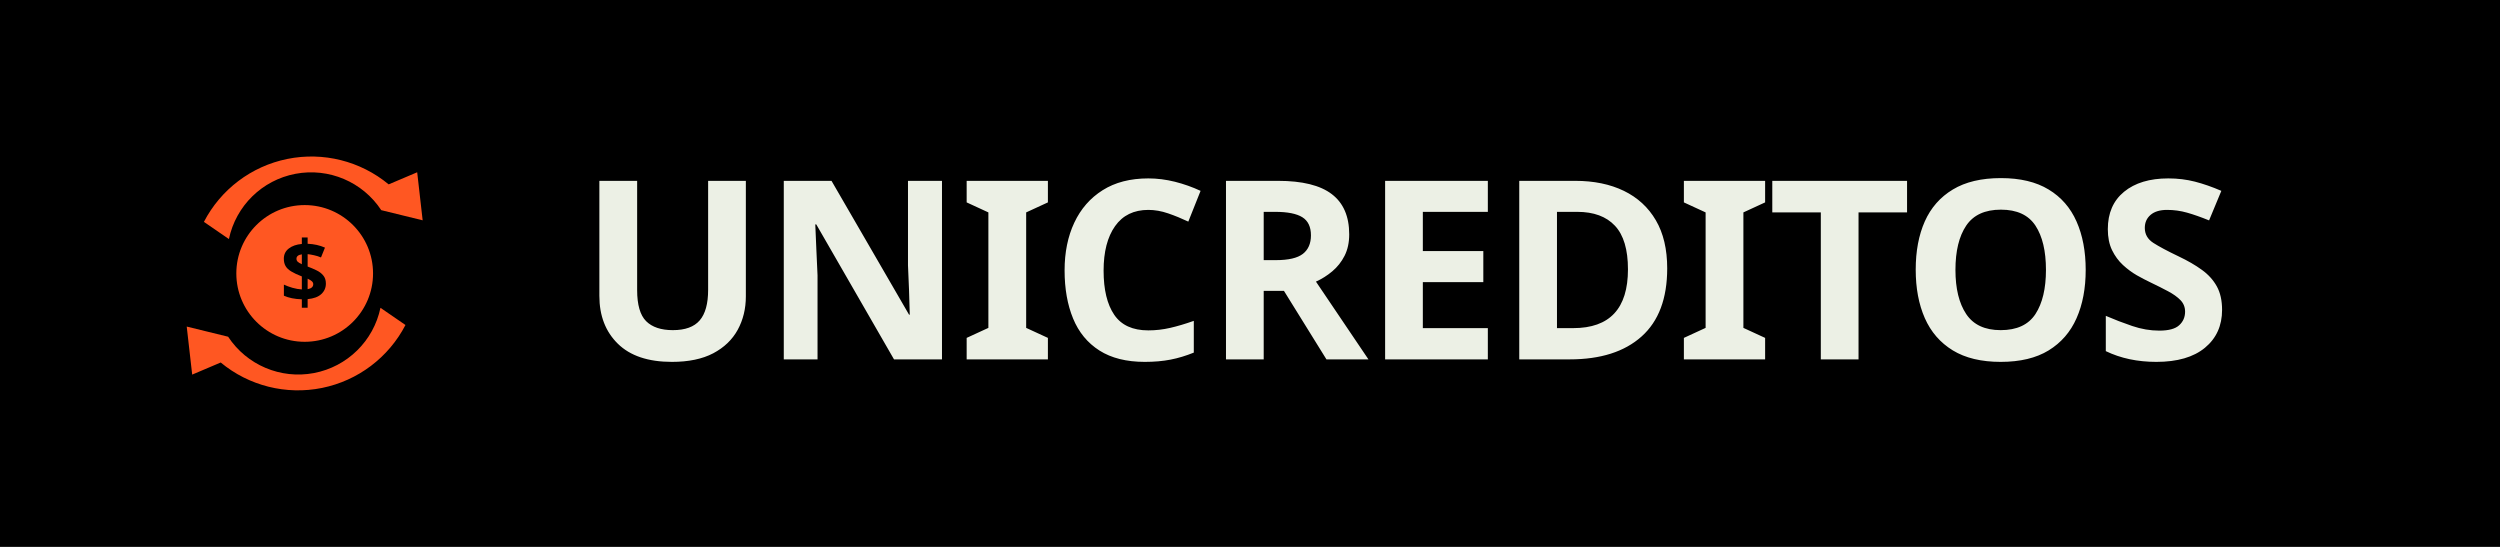
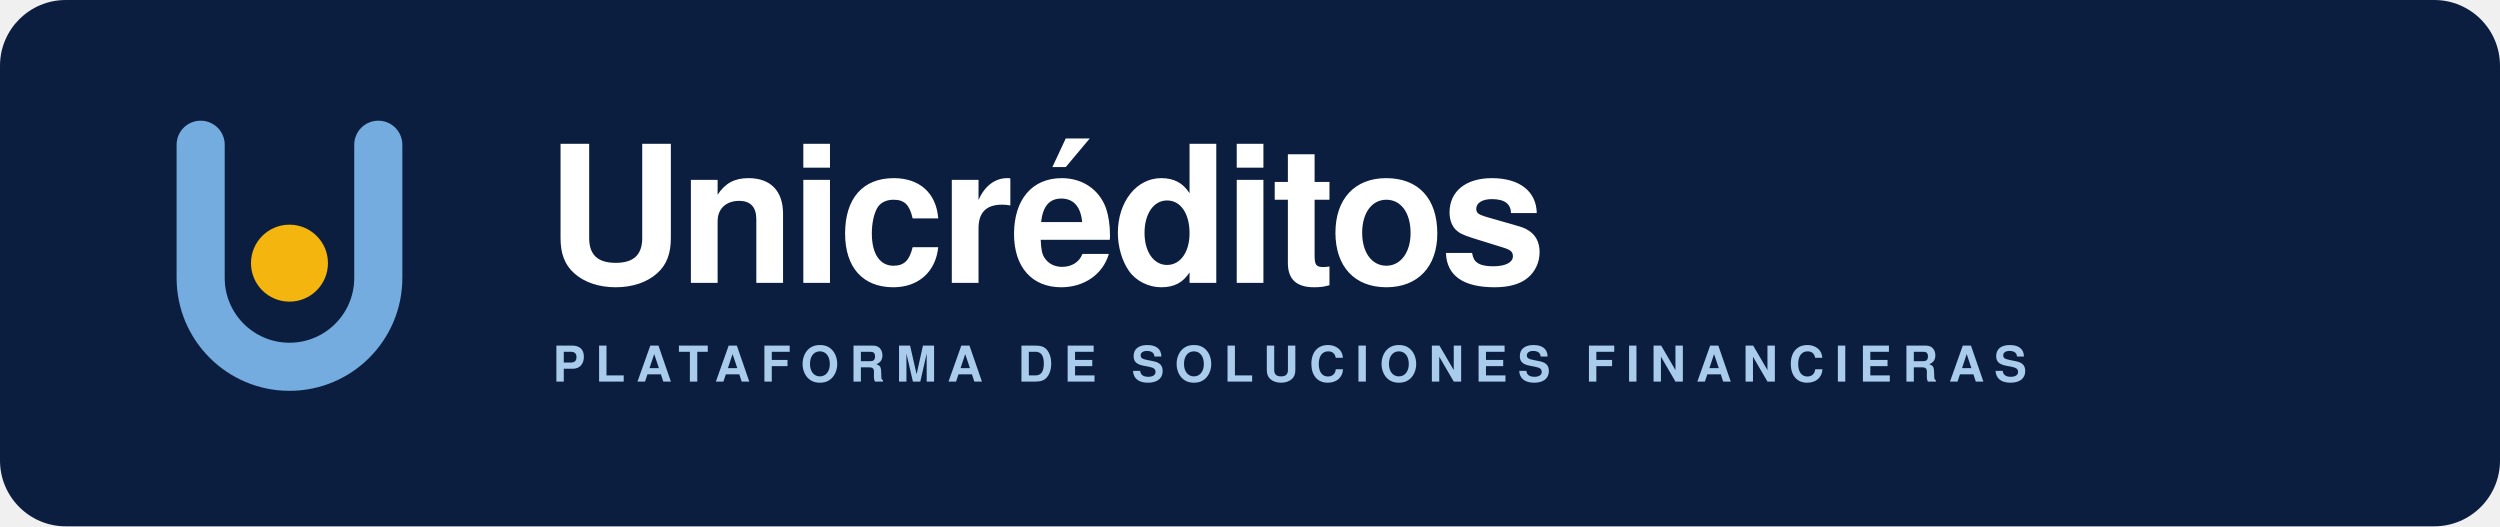
- <svg xmlns="http://www.w3.org/2000/svg" viewBox="0 0 640 140" width="640" height="140" role="img" aria-label="UNICREDITOS">
-   <rect width="640" height="140" fill="#000000" />
-   <g transform="translate(28,20)">
-     <g fill="#FF5722">
-       <path d="M24.2 36.8 A 31 31 0 0 1 71.5 27.2 L 78.8 24.1 80.2 36.4 69.6 33.8 A 21.5 21.5 0 0 0 30.6 41.2 Z" />
-       <path d="M75.8 63.2 A 31 31 0 0 1 28.5 72.8 L 21.2 75.9 19.8 63.6 30.4 66.2 A 21.5 21.5 0 0 0 69.4 58.8 Z" />
-       <circle cx="50" cy="50" r="17.5" />
-     </g>
-     <text x="50" y="57.5" text-anchor="middle" font-family="Impact, Haettenschweiler, Arial Black, sans-serif" font-size="22" font-weight="700" fill="#000000">$</text>
+ <svg xmlns="http://www.w3.org/2000/svg" viewBox="0 0 760 160" width="760" height="160" role="img" aria-label="Unicréditos · Plataforma de soluciones financieras">
+   <rect width="760" height="160" rx="20" fill="#0B1E3F" />
+   <g transform="translate(34,26) scale(2.25)">
+     <path d="M12 8v18a12 12 0 0 0 24 0V8" fill="none" stroke="#74ACDF" stroke-width="6.5" stroke-linecap="round" stroke-linejoin="round" />
+     <circle cx="24" cy="24" r="5.2" fill="#F5B50F" />
  </g>
-   <text x="148" y="92" font-family="Impact, Haettenschweiler, 'Arial Narrow Bold', 'Arial Black', sans-serif" font-size="64" font-weight="700" letter-spacing="-1.5" fill="#ECF0E5">UNICREDITOS</text>
+   <text x="166" y="86" font-family="'Plus Jakarta Sans','Segoe UI',Helvetica,Arial,sans-serif" font-size="58" font-weight="800" letter-spacing="-1.5" fill="#FFFFFF">Unicréditos</text>
+   <text x="168" y="116" font-family="'Plus Jakarta Sans','Segoe UI',Helvetica,Arial,sans-serif" font-size="15" font-weight="600" letter-spacing="3.2" fill="#A9CBEC">PLATAFORMA DE SOLUCIONES FINANCIERAS</text>
</svg>
